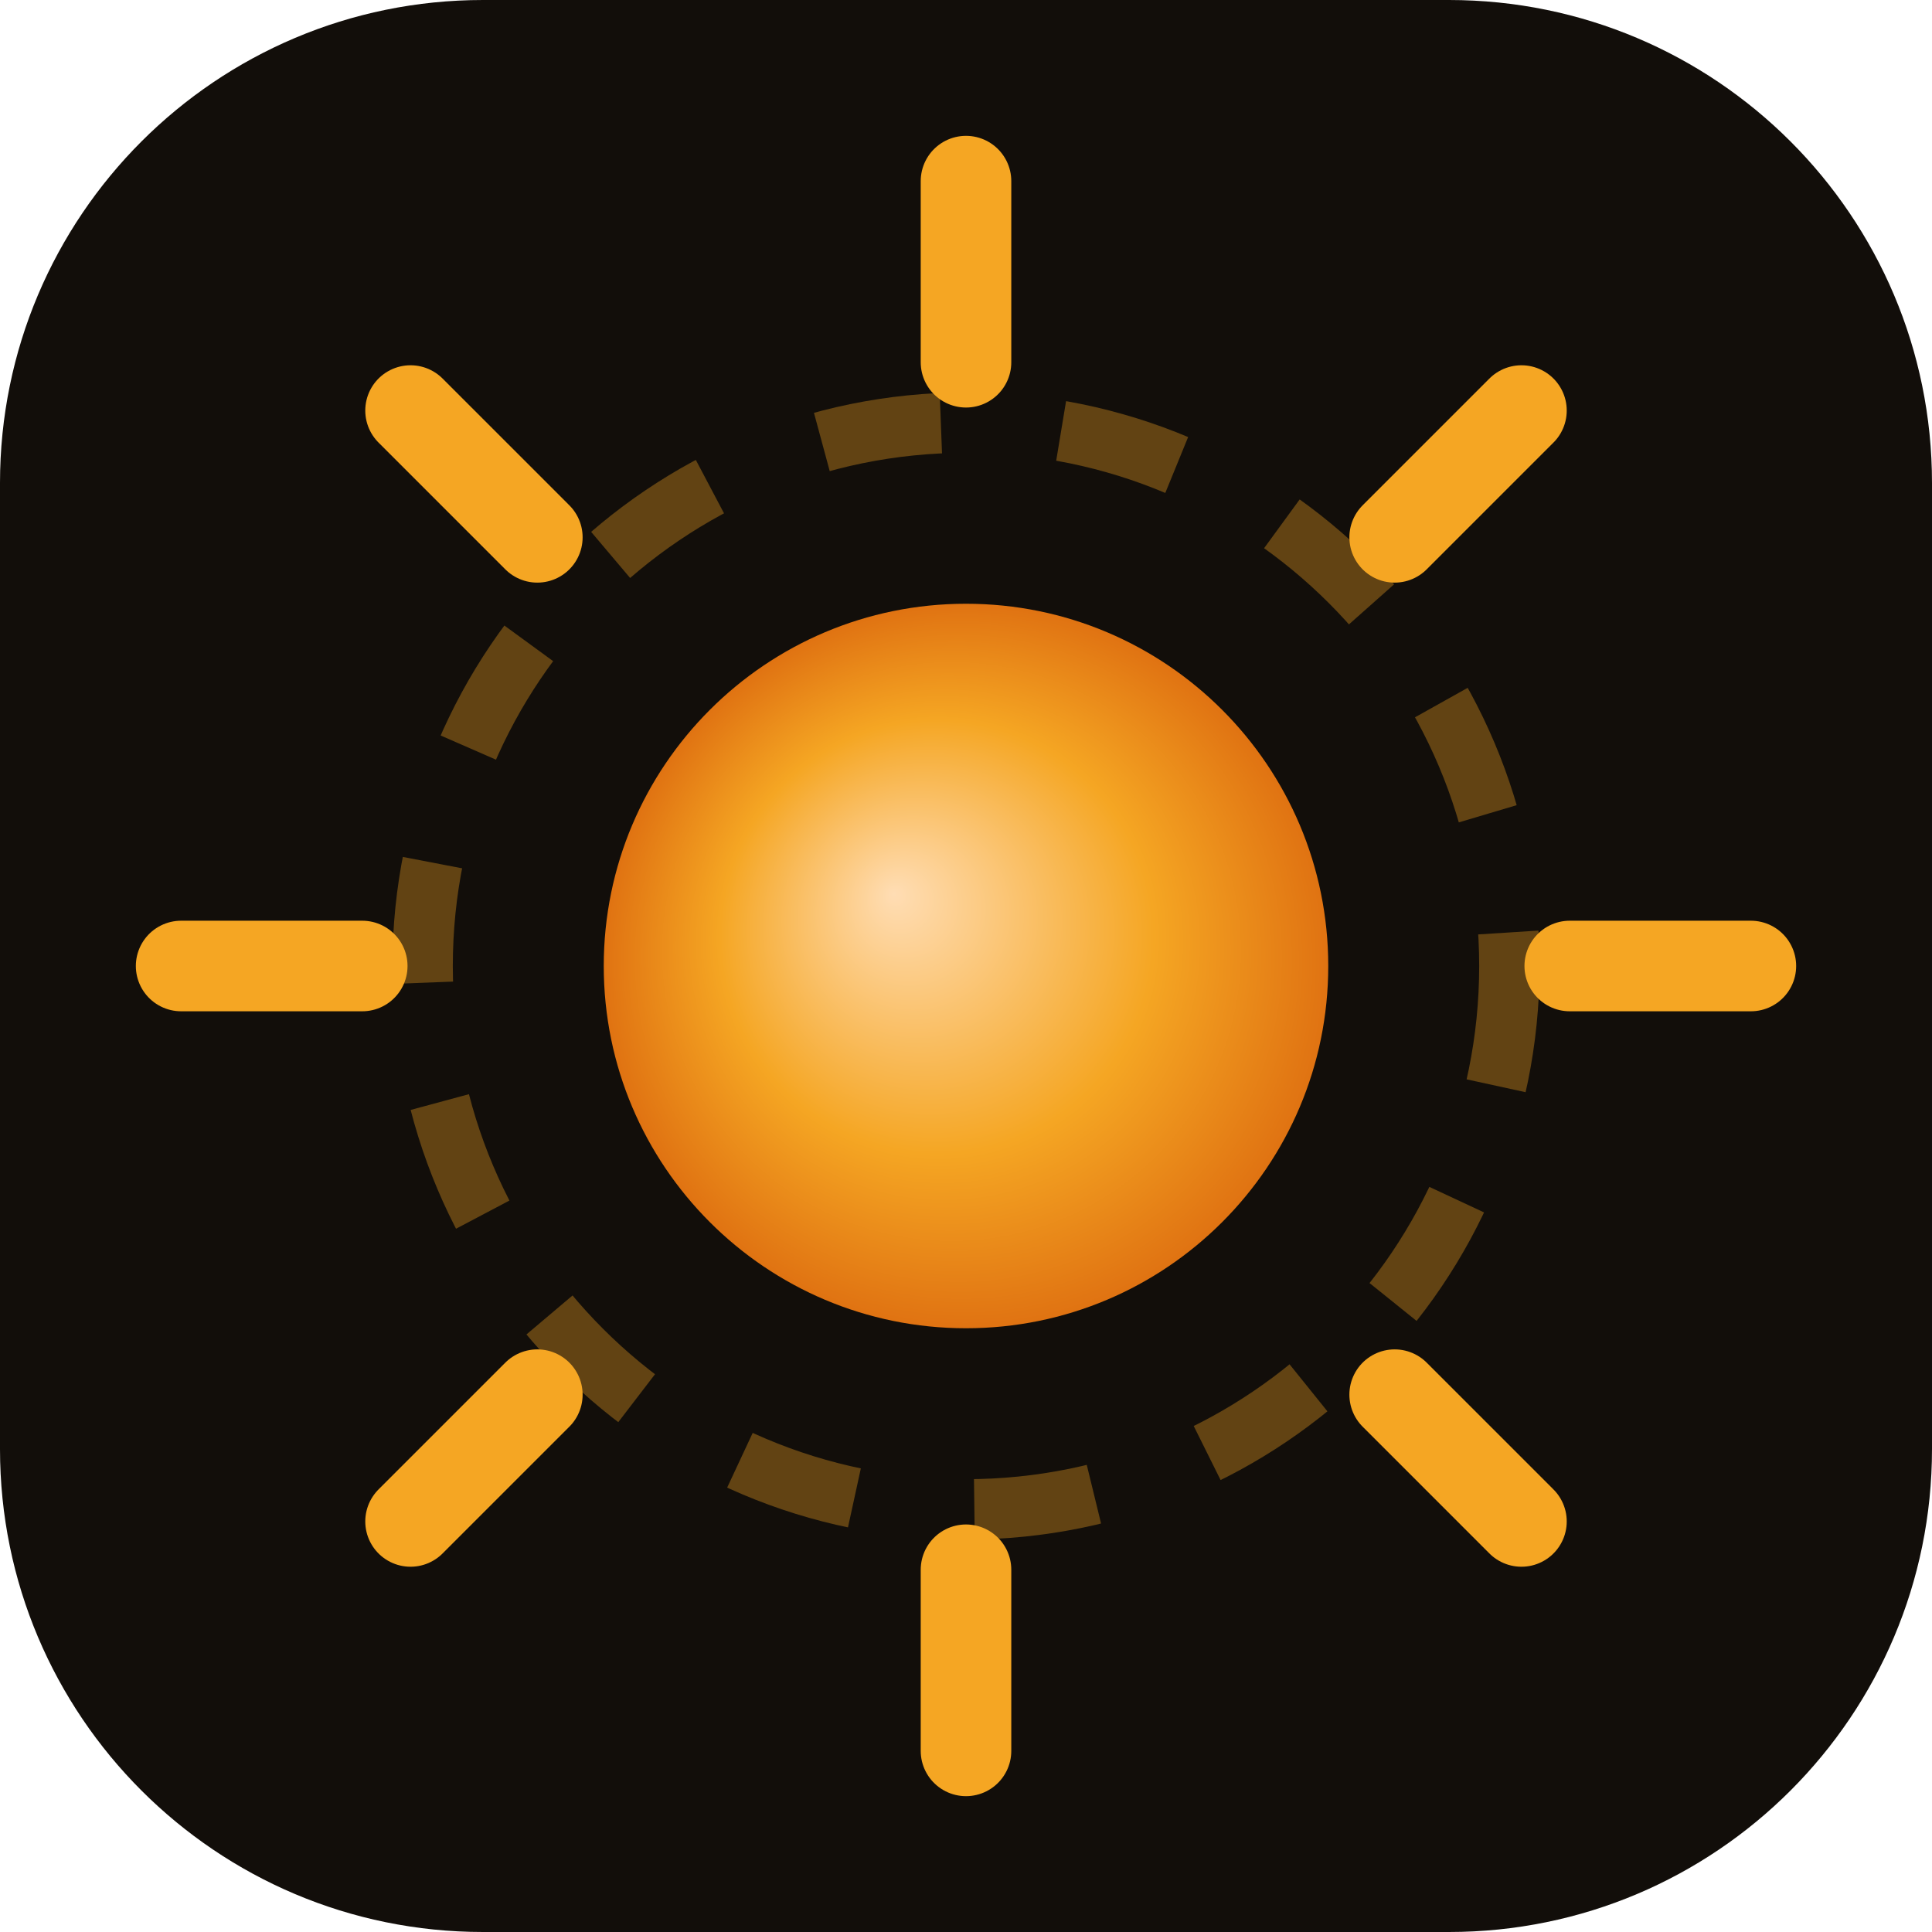
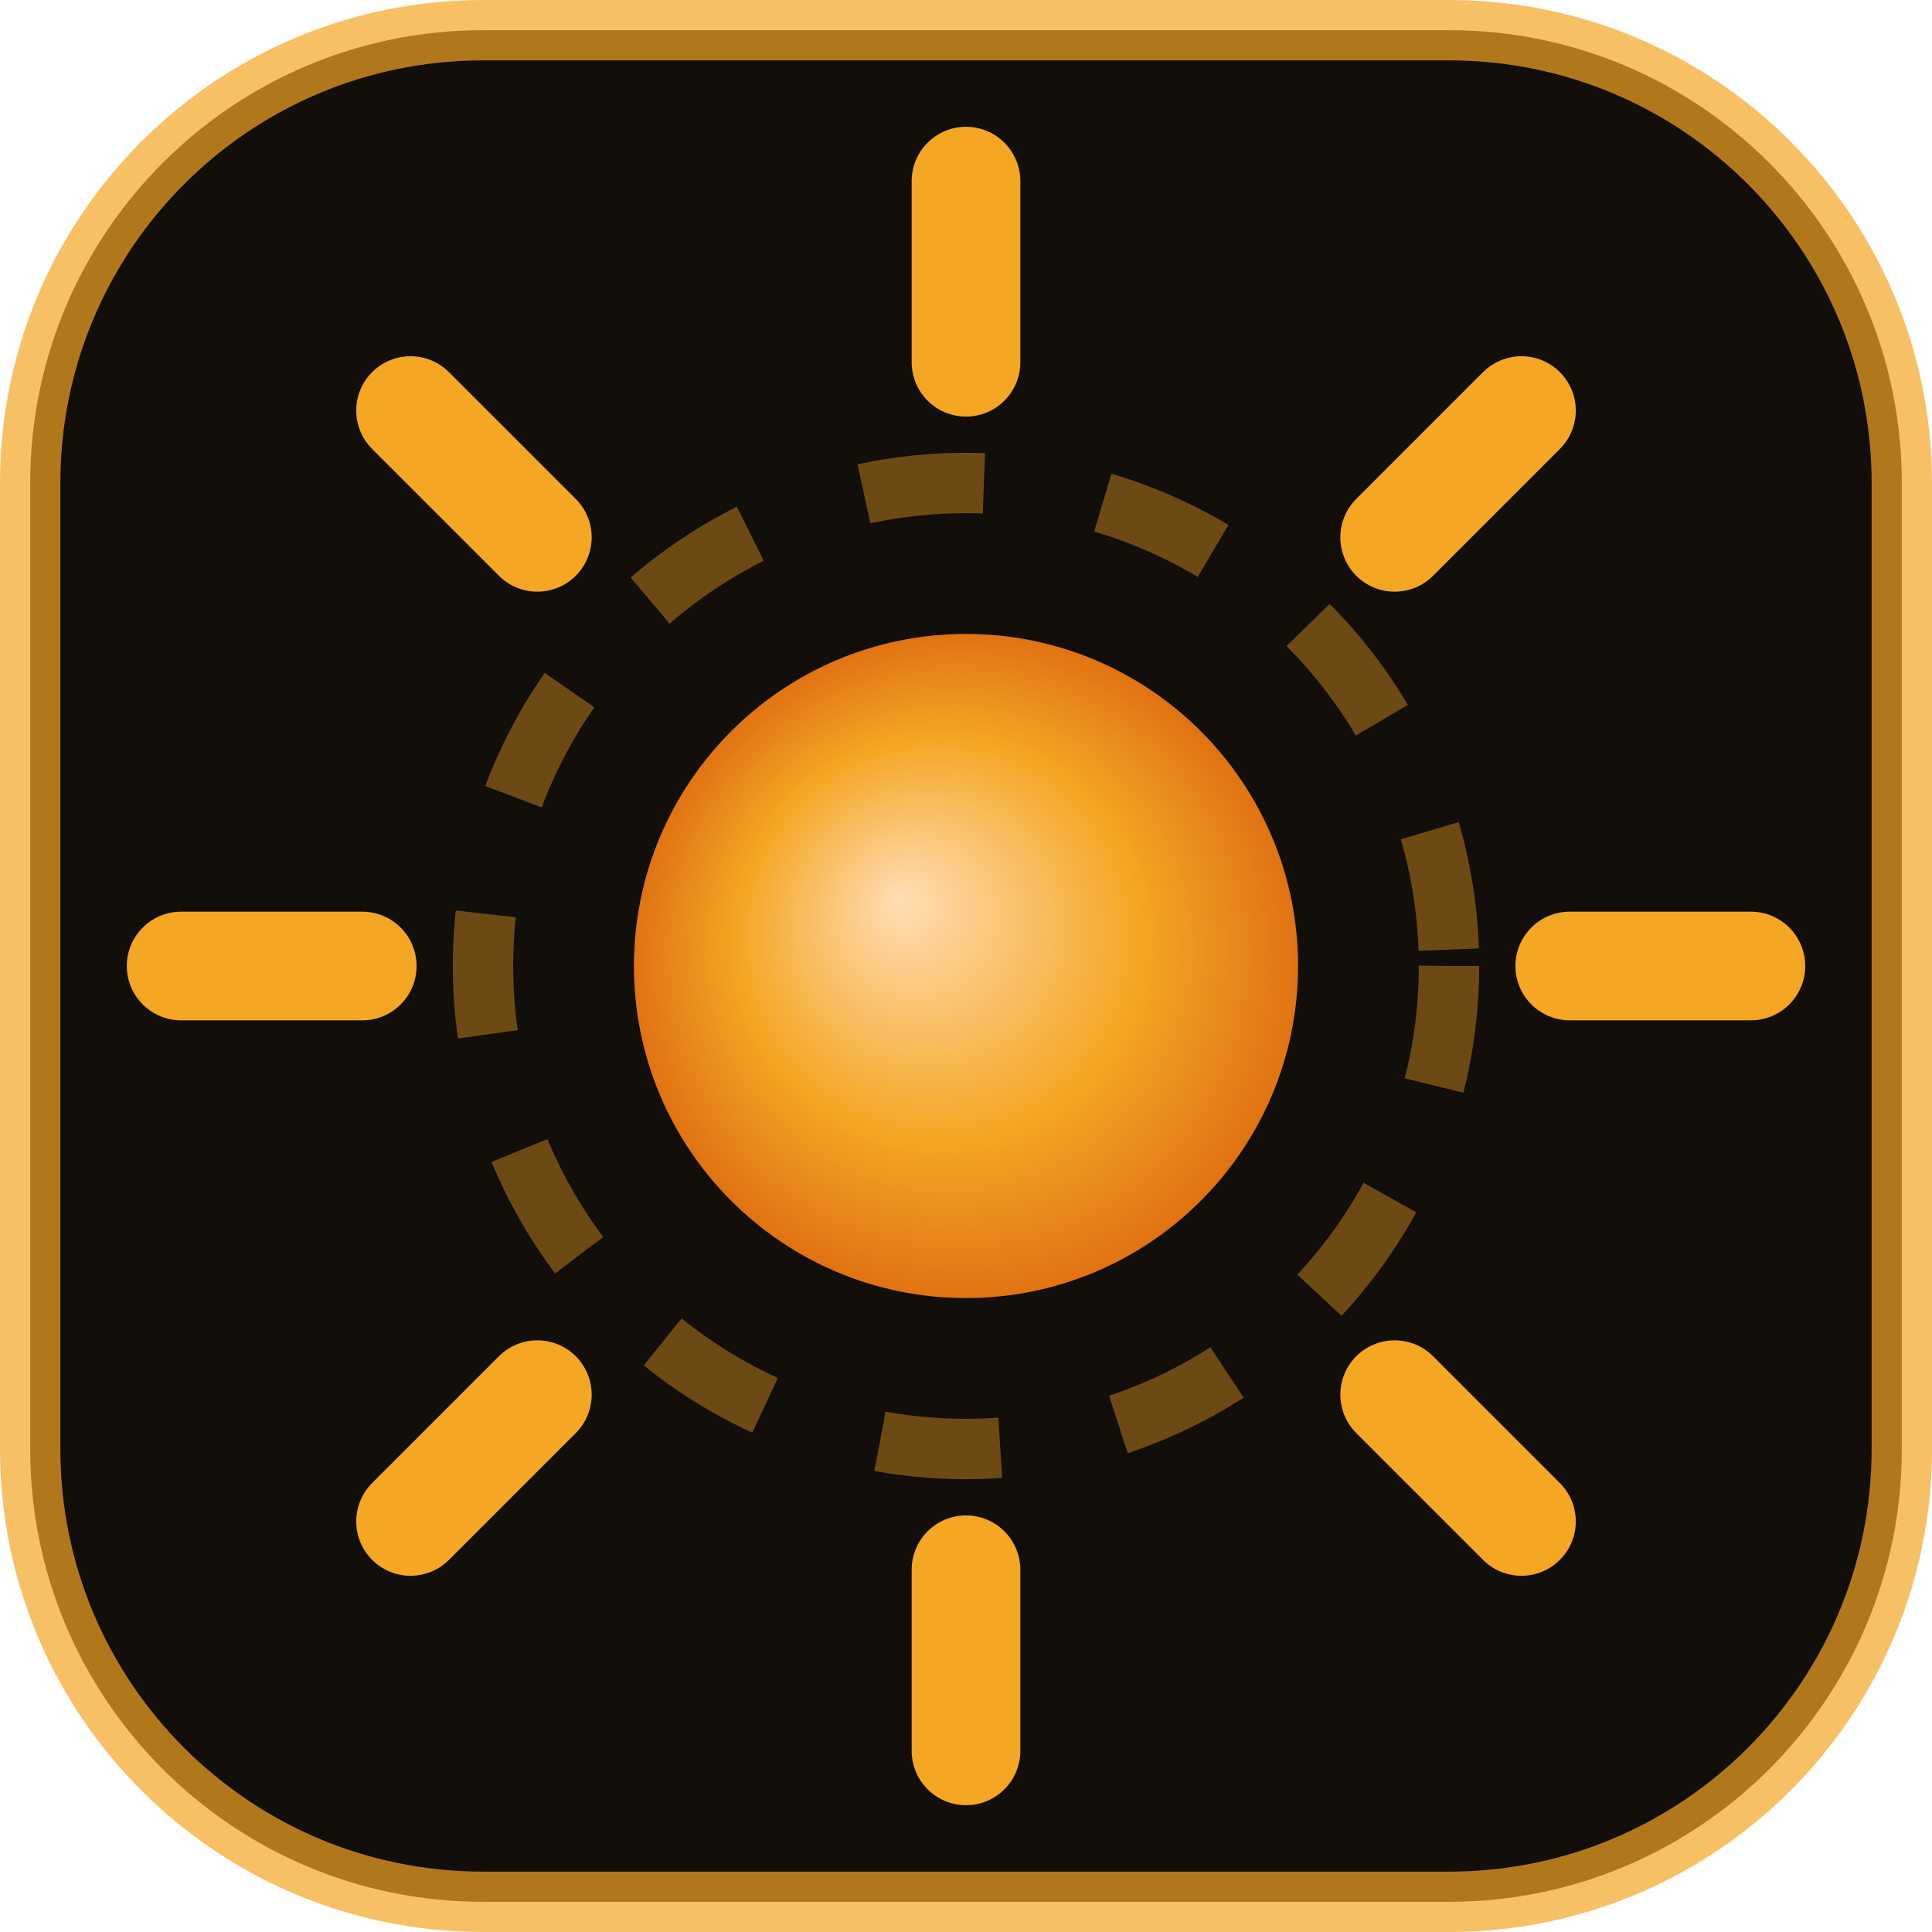
<svg xmlns="http://www.w3.org/2000/svg" viewBox="0 0 32 32" fill="none">
-   <rect width="32" height="32" rx="8" fill="#120E0A" />
-   <circle cx="16" cy="16" r="6" fill="url(#sun-grad)" />
-   <circle cx="16" cy="16" r="9" stroke="#F5A623" stroke-opacity="0.35" stroke-width="1" stroke-dasharray="2 2" />
-   <path d="M16 3V6M16 26V29M3 16H6M26 16H29M6.8 6.8L8.9 8.9M23.1 23.1L25.2 25.2M6.8 25.2L8.9 23.1M23.1 8.9L25.2 6.8" stroke="#F5A623" stroke-width="1.5" stroke-linecap="round" />
+   <rect x="0.5" y="0.5" width="31" height="31" rx="7.5" fill="#120E0A" stroke="#F5A623" stroke-opacity="0.7" stroke-width="1" />
+   <circle cx="16" cy="16" r="5.5" fill="url(#sun-grad)" />
+   <circle cx="16" cy="16" r="8" stroke="#F5A623" stroke-opacity="0.4" stroke-width="1" stroke-dasharray="2 2" />
+   <path d="M16 3V6M16 26V29M3 16H6M26 16H29M6.8 6.8L8.9 8.9M23.1 23.1L25.2 25.2M6.8 25.2L8.9 23.1M23.1 8.9L25.2 6.8" stroke="#F5A623" stroke-width="1.8" stroke-linecap="round" />
  <defs>
    <radialGradient id="sun-grad" cx="0.5" cy="0.5" r="0.5" fx="0.4" fy="0.4">
      <stop offset="0%" stop-color="#FFDDB4" />
      <stop offset="60%" stop-color="#F5A623" />
      <stop offset="100%" stop-color="#E07312" />
    </radialGradient>
  </defs>
</svg>
